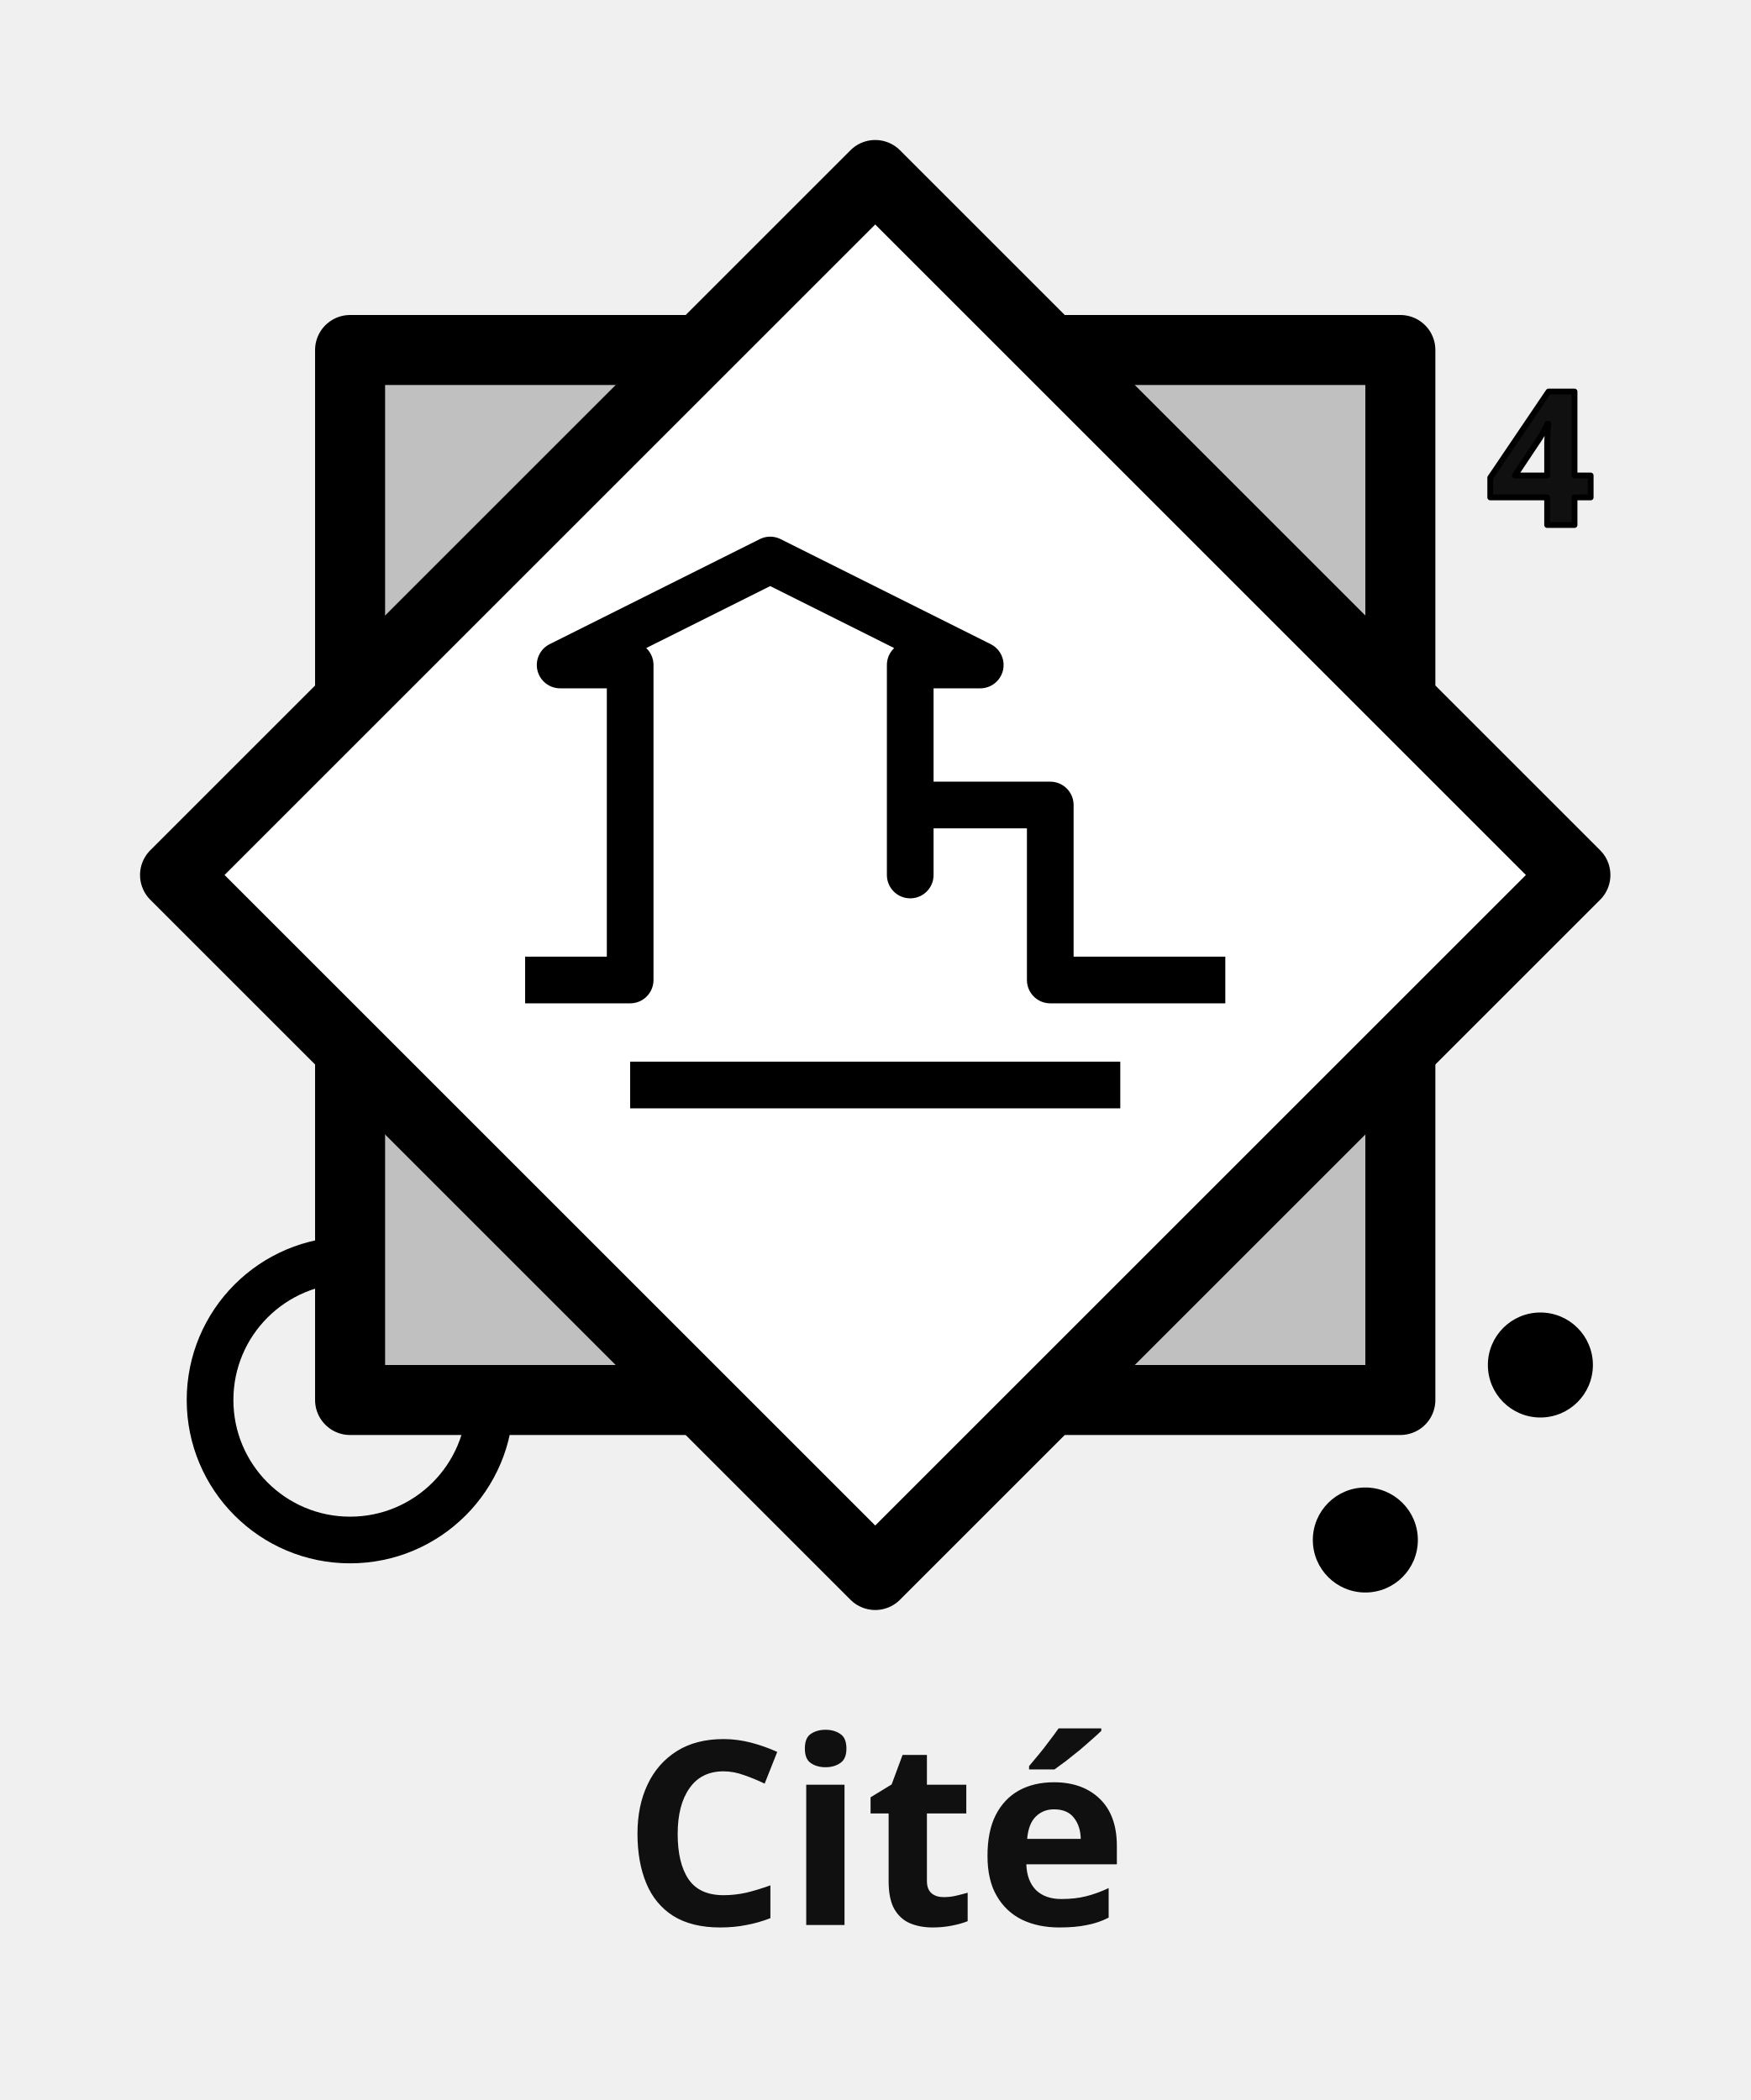
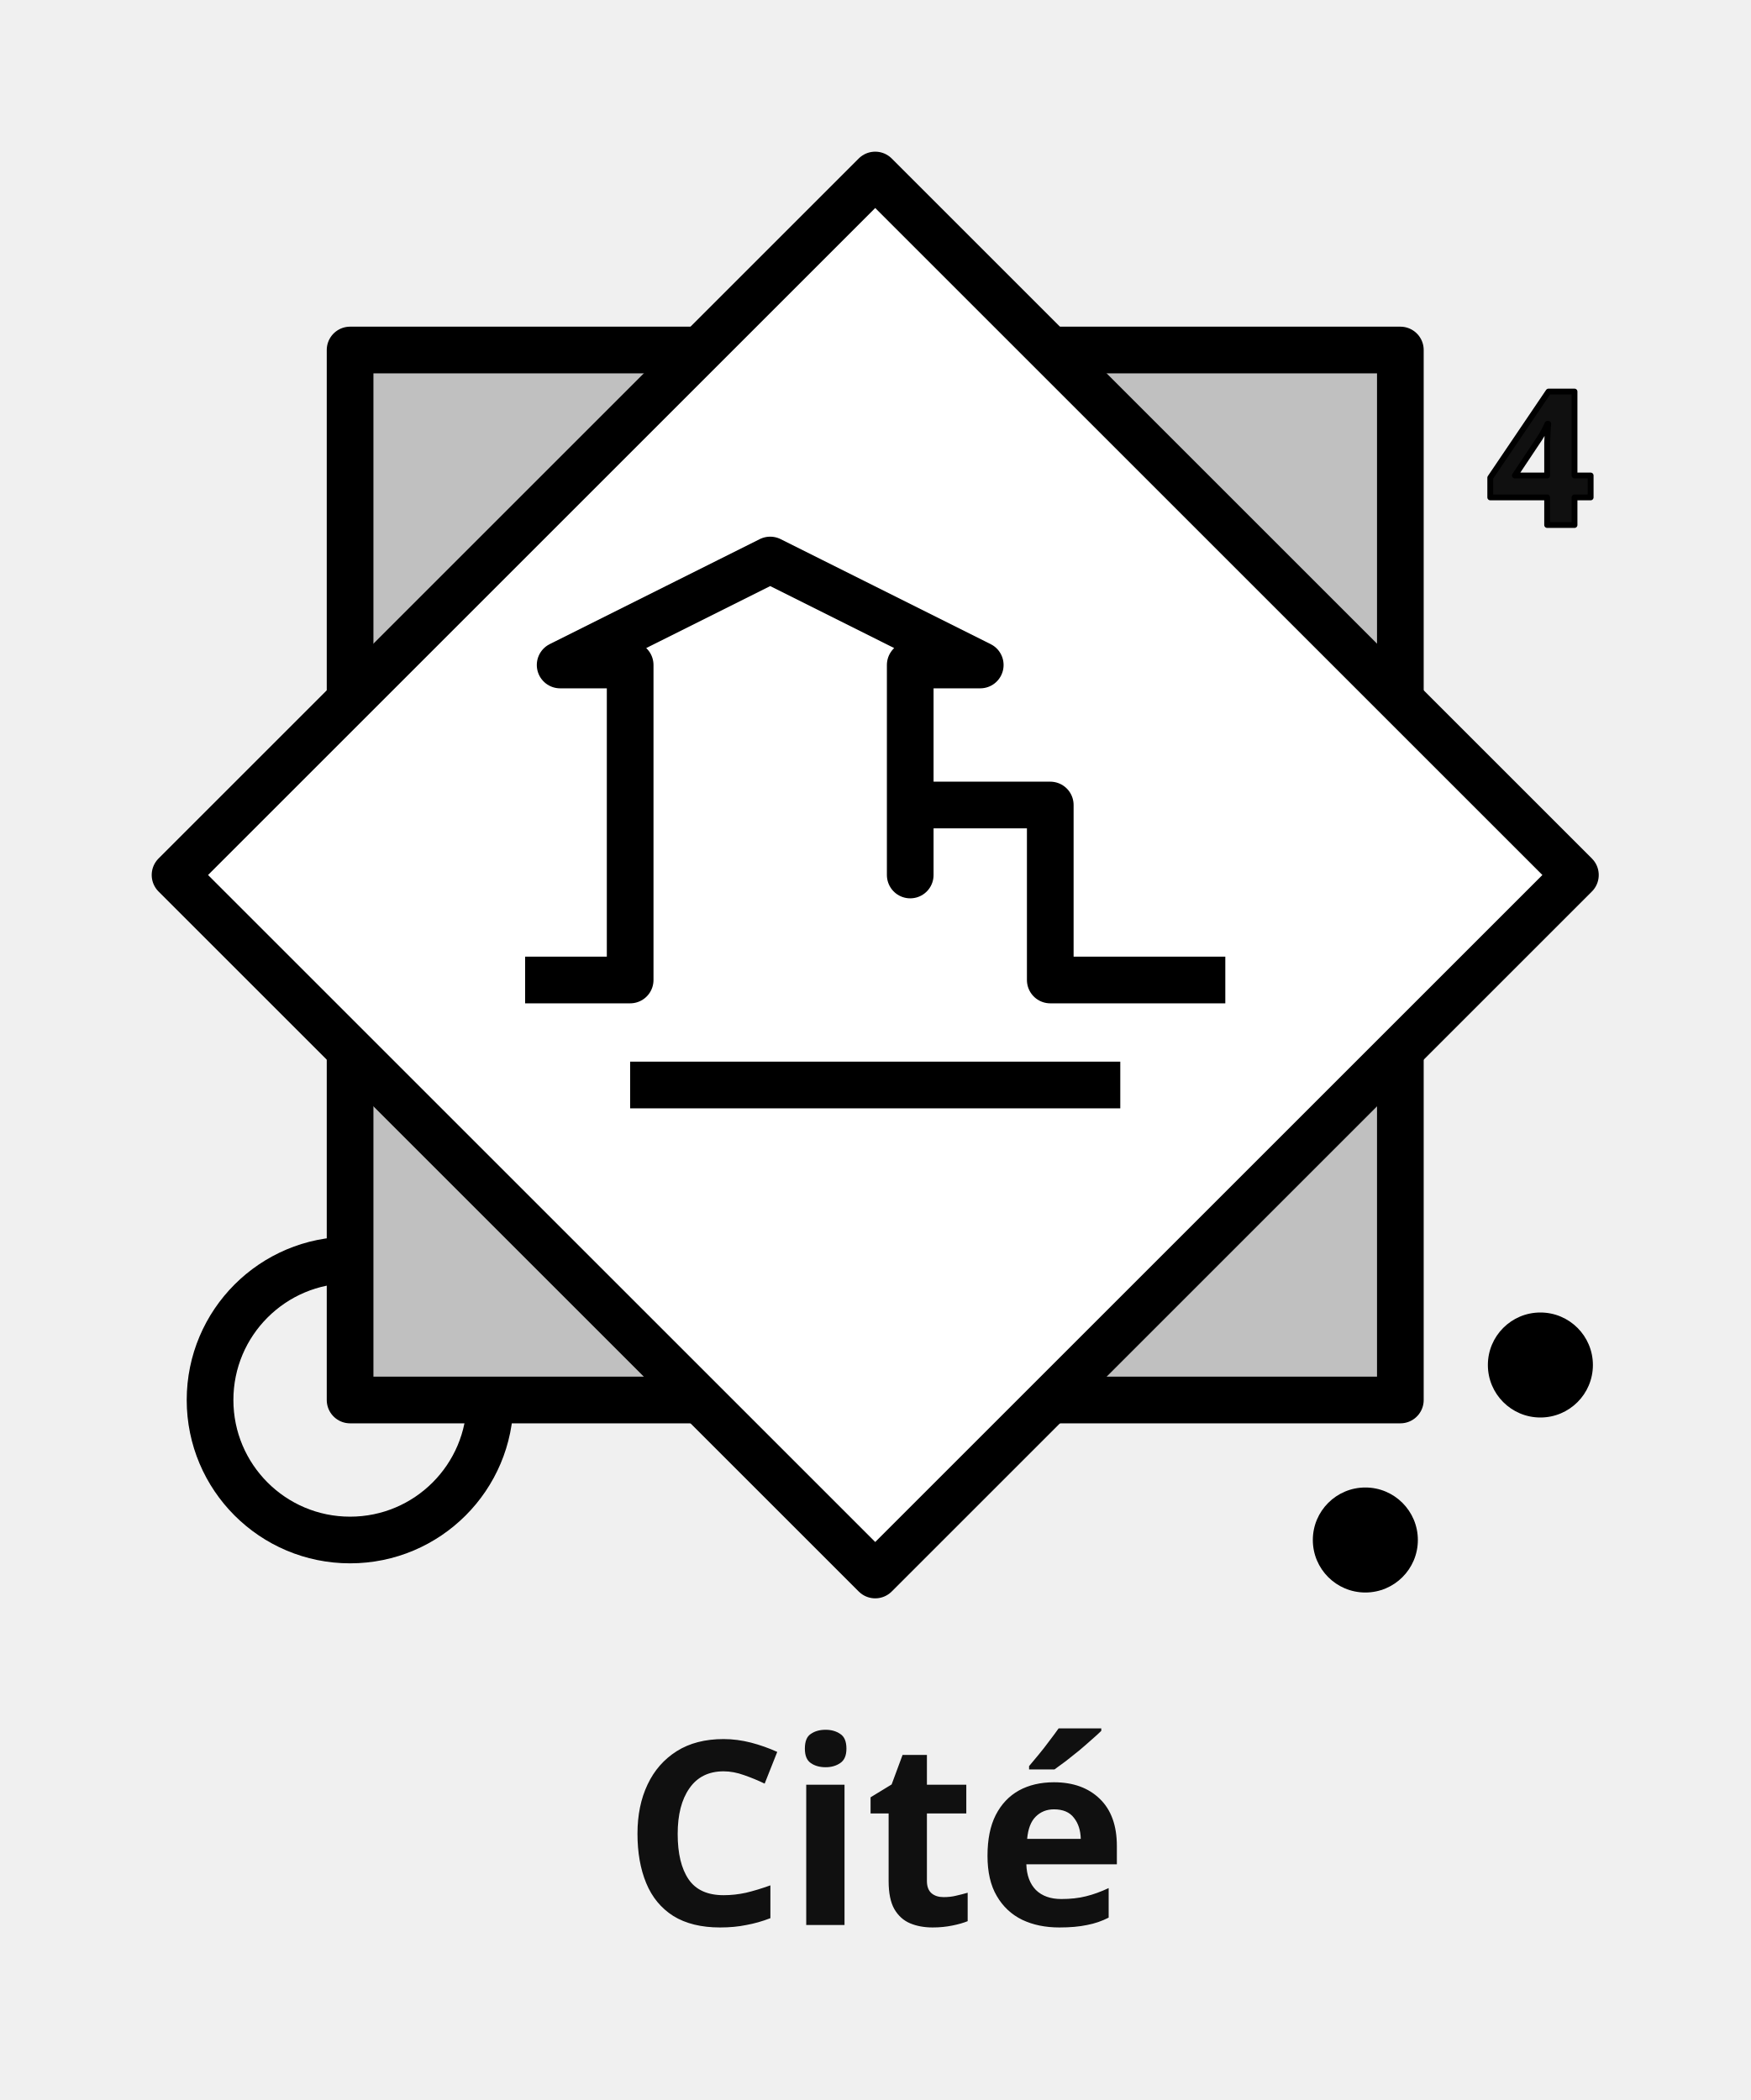
<svg xmlns="http://www.w3.org/2000/svg" width="25mm" height="30mm" viewBox="0 0 100 120" version="1.1">
  <g id="tm_4" class="icon tm" transform="translate(50,50)">
-     <g style="fill:white;stroke:black;stroke-width:3pt;stroke-linejoin:round;">
+     <g style="fill:white;stroke:black;stroke-width:2pt;stroke-linejoin:round;">
      <circle r="8" cx="-30" cy="30" style="fill:#F0F0F0; stroke-width:2pt;" />
      <path style="fill:silver" d="M -30,-30 l 60,0 00,60 -60,0 z" />
      <path d="M -40,0 l 40,-40 40,40 -40,40 z" />
      <path style="fill:transparent;stroke:black;stroke-width:2pt;stroke-linejoin:round;" d="M -20,6 l 6,0 0,-18 -4,0 12,-6 12,6 -4,0 0,12 0,-4 8,0 0,10 10,0  m -34,6 l 28,0 " />
-       <text x="38" y="-20" style="font-weight:600;font-size:8pt;font-family:Neucha;fill:#101010;text-anchor:middle;stroke-width:0.25pt;">
+       <text x="38" y="-20" style="font-weight:600;font-size:8pt;font-family:Fira Sans;fill:#101010;text-anchor:middle;stroke-width:0.25pt;">
                4
            </text>
      <circle cx="28" cy="38" r="3" style="fill:black; stroke-width:0" />
      <circle cx="38" cy="28" r="3" style="fill:black; stroke-width:0" />
    </g>
-     <text style="font-weight:600;font-size:11pt;line-height:1.25;font-family:Neucha;fill:#101010;text-anchor:middle;" x="0" y="60">Cité
+     <text style="font-weight:600;font-size:11pt;line-height:1.25;font-family:Fira Sans;fill:#101010;text-anchor:middle;" x="0" y="60">Cité
        </text>
  </g>
</svg>
